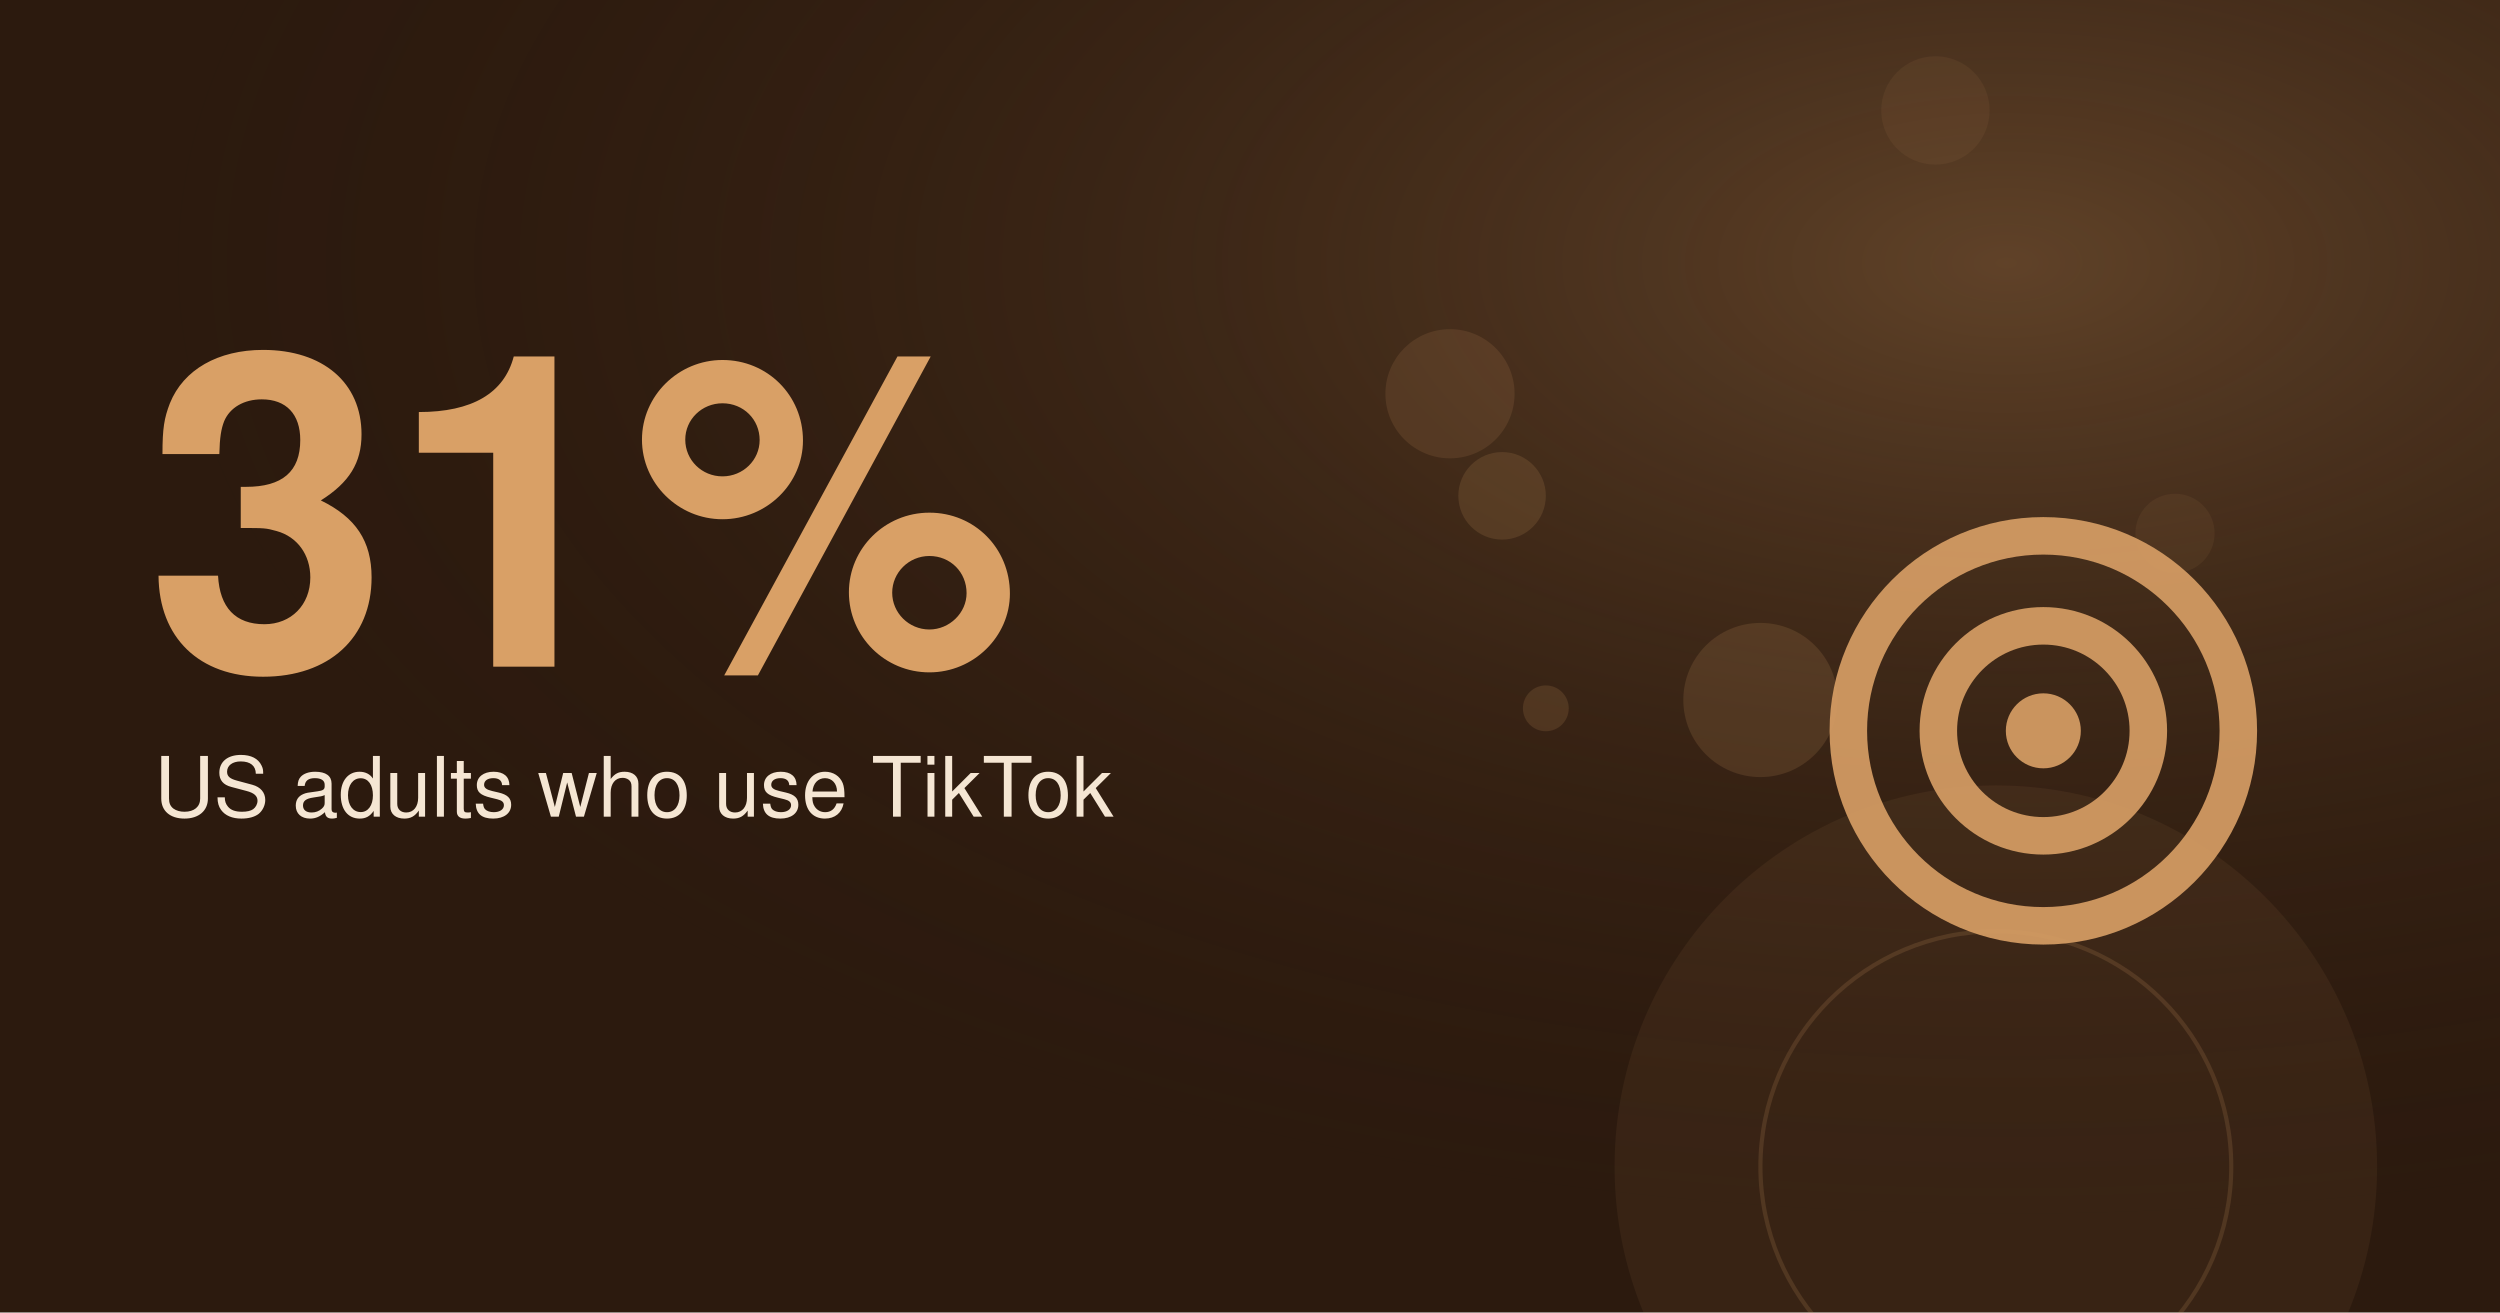
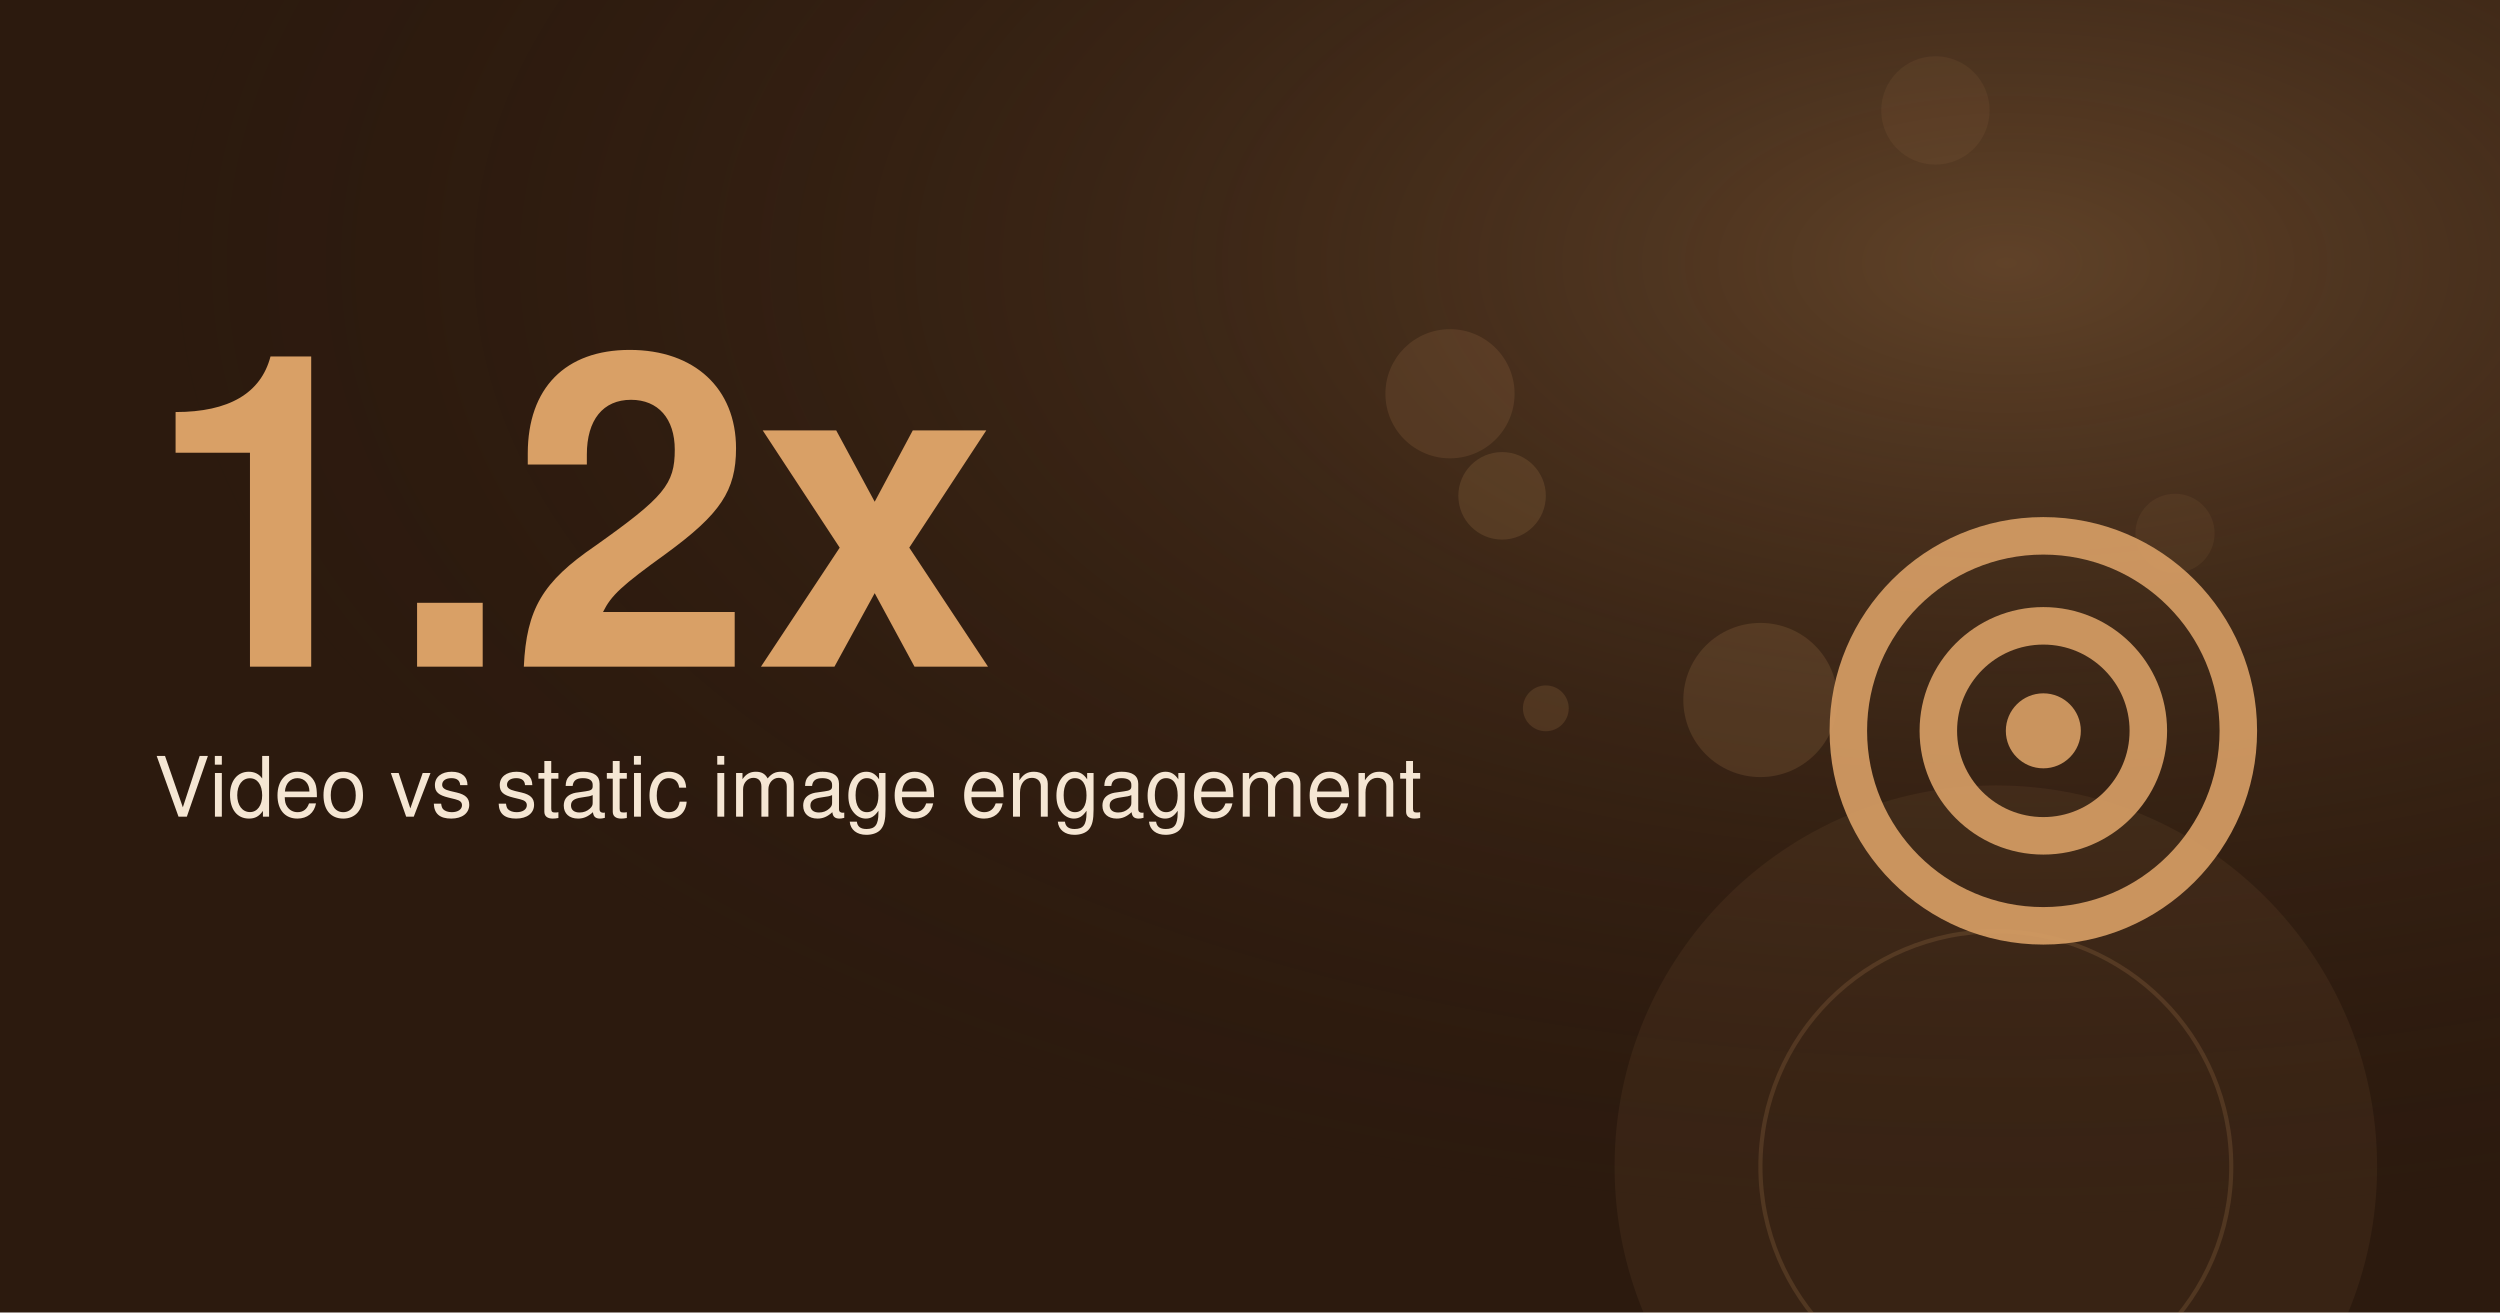
<svg xmlns="http://www.w3.org/2000/svg" width="1200" height="630" viewBox="0 0 1200 630" role="img" aria-label="TikTok Marketing for Service Businesses: What to Film">
  <defs>
    <radialGradient id="g" cx="80%" cy="20%" r="75%">
      <stop offset="0" stop-color="#d9a066" stop-opacity="0.30" />
      <stop offset="1" stop-color="#2c1a0e" stop-opacity="0" />
    </radialGradient>
  </defs>
  <rect width="1200" height="630" fill="#2c1a0e" />
  <rect width="1200" height="630" fill="url(#g)" />
  <circle cx="1044" cy="256" r="19" fill="#d9a066" fill-opacity="0.07" />
  <circle cx="742" cy="340" r="11" fill="#d9a066" fill-opacity="0.15" />
  <circle cx="696" cy="189" r="31" fill="#d9a066" fill-opacity="0.13" />
  <circle cx="929" cy="53" r="26" fill="#d9a066" fill-opacity="0.07" />
  <circle cx="845" cy="336" r="37" fill="#d9a066" fill-opacity="0.15" />
  <circle cx="721" cy="238" r="21" fill="#d9a066" fill-opacity="0.15" />
  <circle cx="958" cy="560" r="183" fill="#d9a066" fill-opacity="0.07" />
  <circle cx="958" cy="560" r="113" fill="none" stroke="#d9a066" stroke-opacity="0.16" stroke-width="2" />
  <g transform="translate(880 250) scale(3.6)" opacity="0.9">
    <circle cx="28" cy="28" r="26" fill="none" stroke="#d9a066" stroke-width="5" />
    <circle cx="28" cy="28" r="14" fill="none" stroke="#d9a066" stroke-width="5" />
    <circle cx="28" cy="28" r="5" fill="#d9a066" />
  </g>
-   <text x="70" y="320" font-family="Helvetica, Arial, sans-serif" font-size="210" font-weight="800" fill="#d9a066">31%</text>
-   <text x="74" y="392" font-family="Helvetica, Arial, sans-serif" font-size="40" fill="#f5e6d3">US adults who use TikTok</text>
+   <text x="70" y="320" font-family="Helvetica, Arial, sans-serif" font-size="210" font-weight="800" fill="#d9a066">1.2x</text>
+   <text x="74" y="392" font-family="Helvetica, Arial, sans-serif" font-size="40" fill="#f5e6d3">Video vs static image engagement</text>
</svg>
